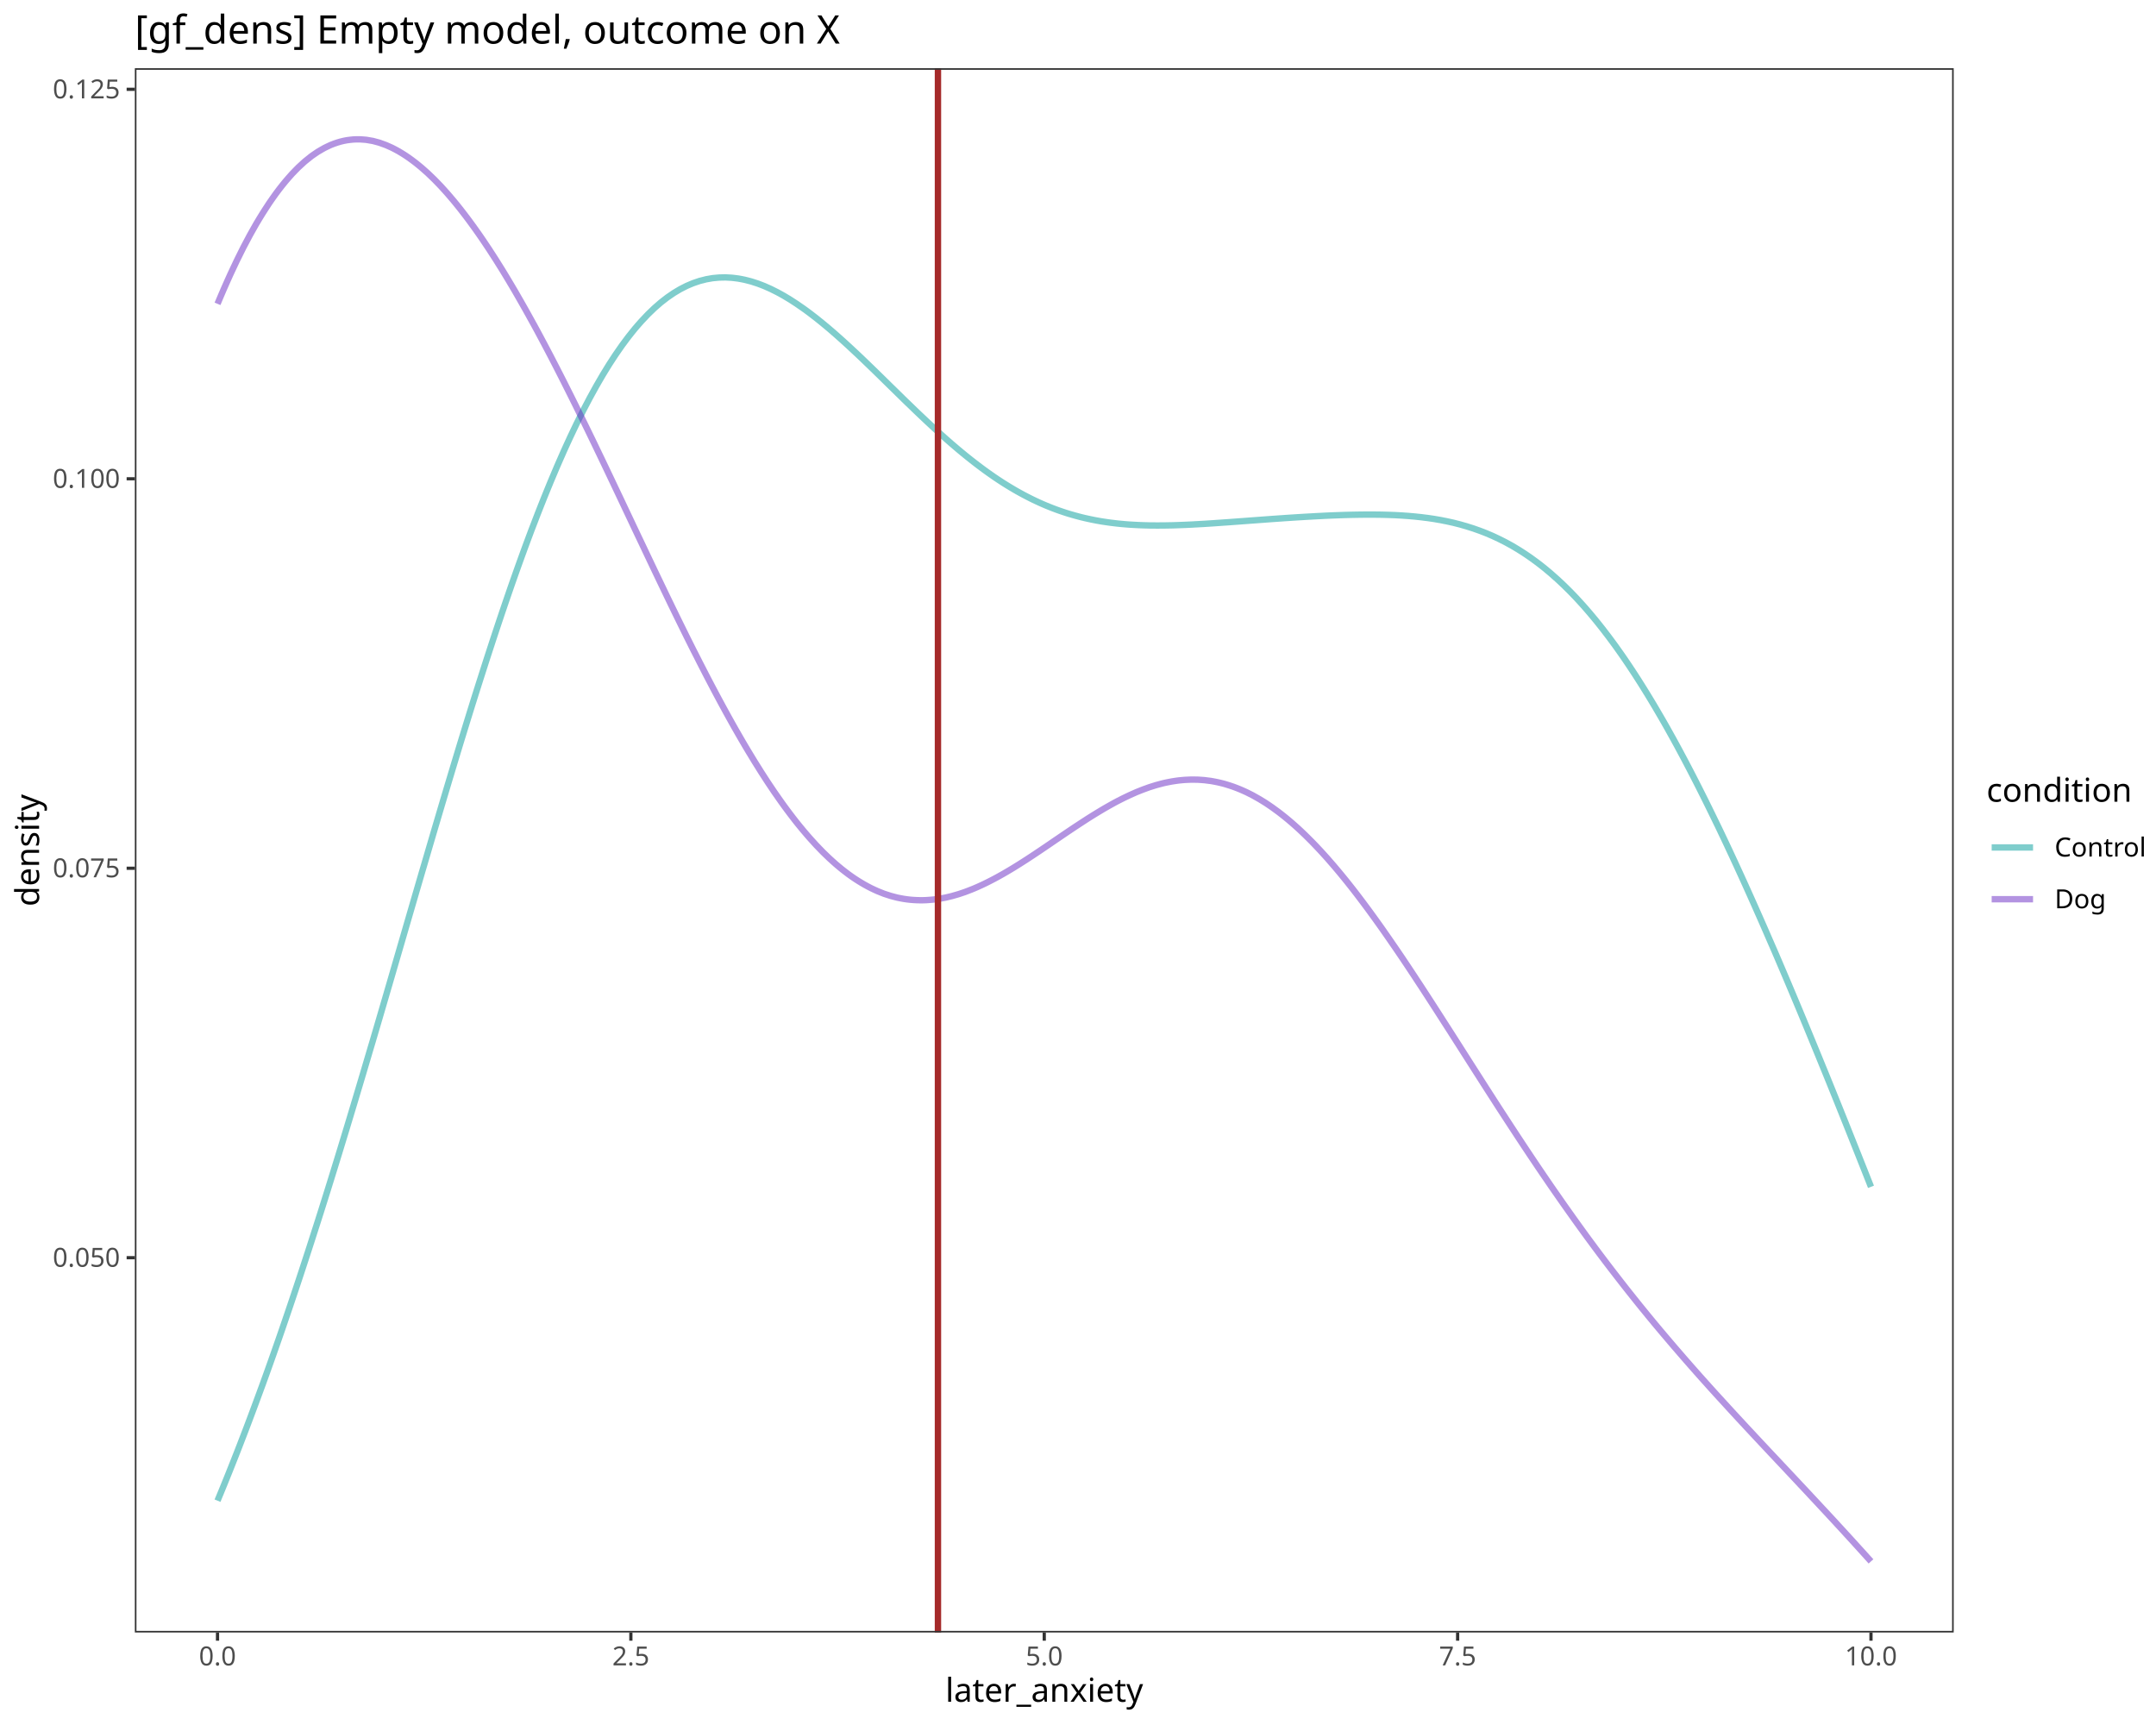
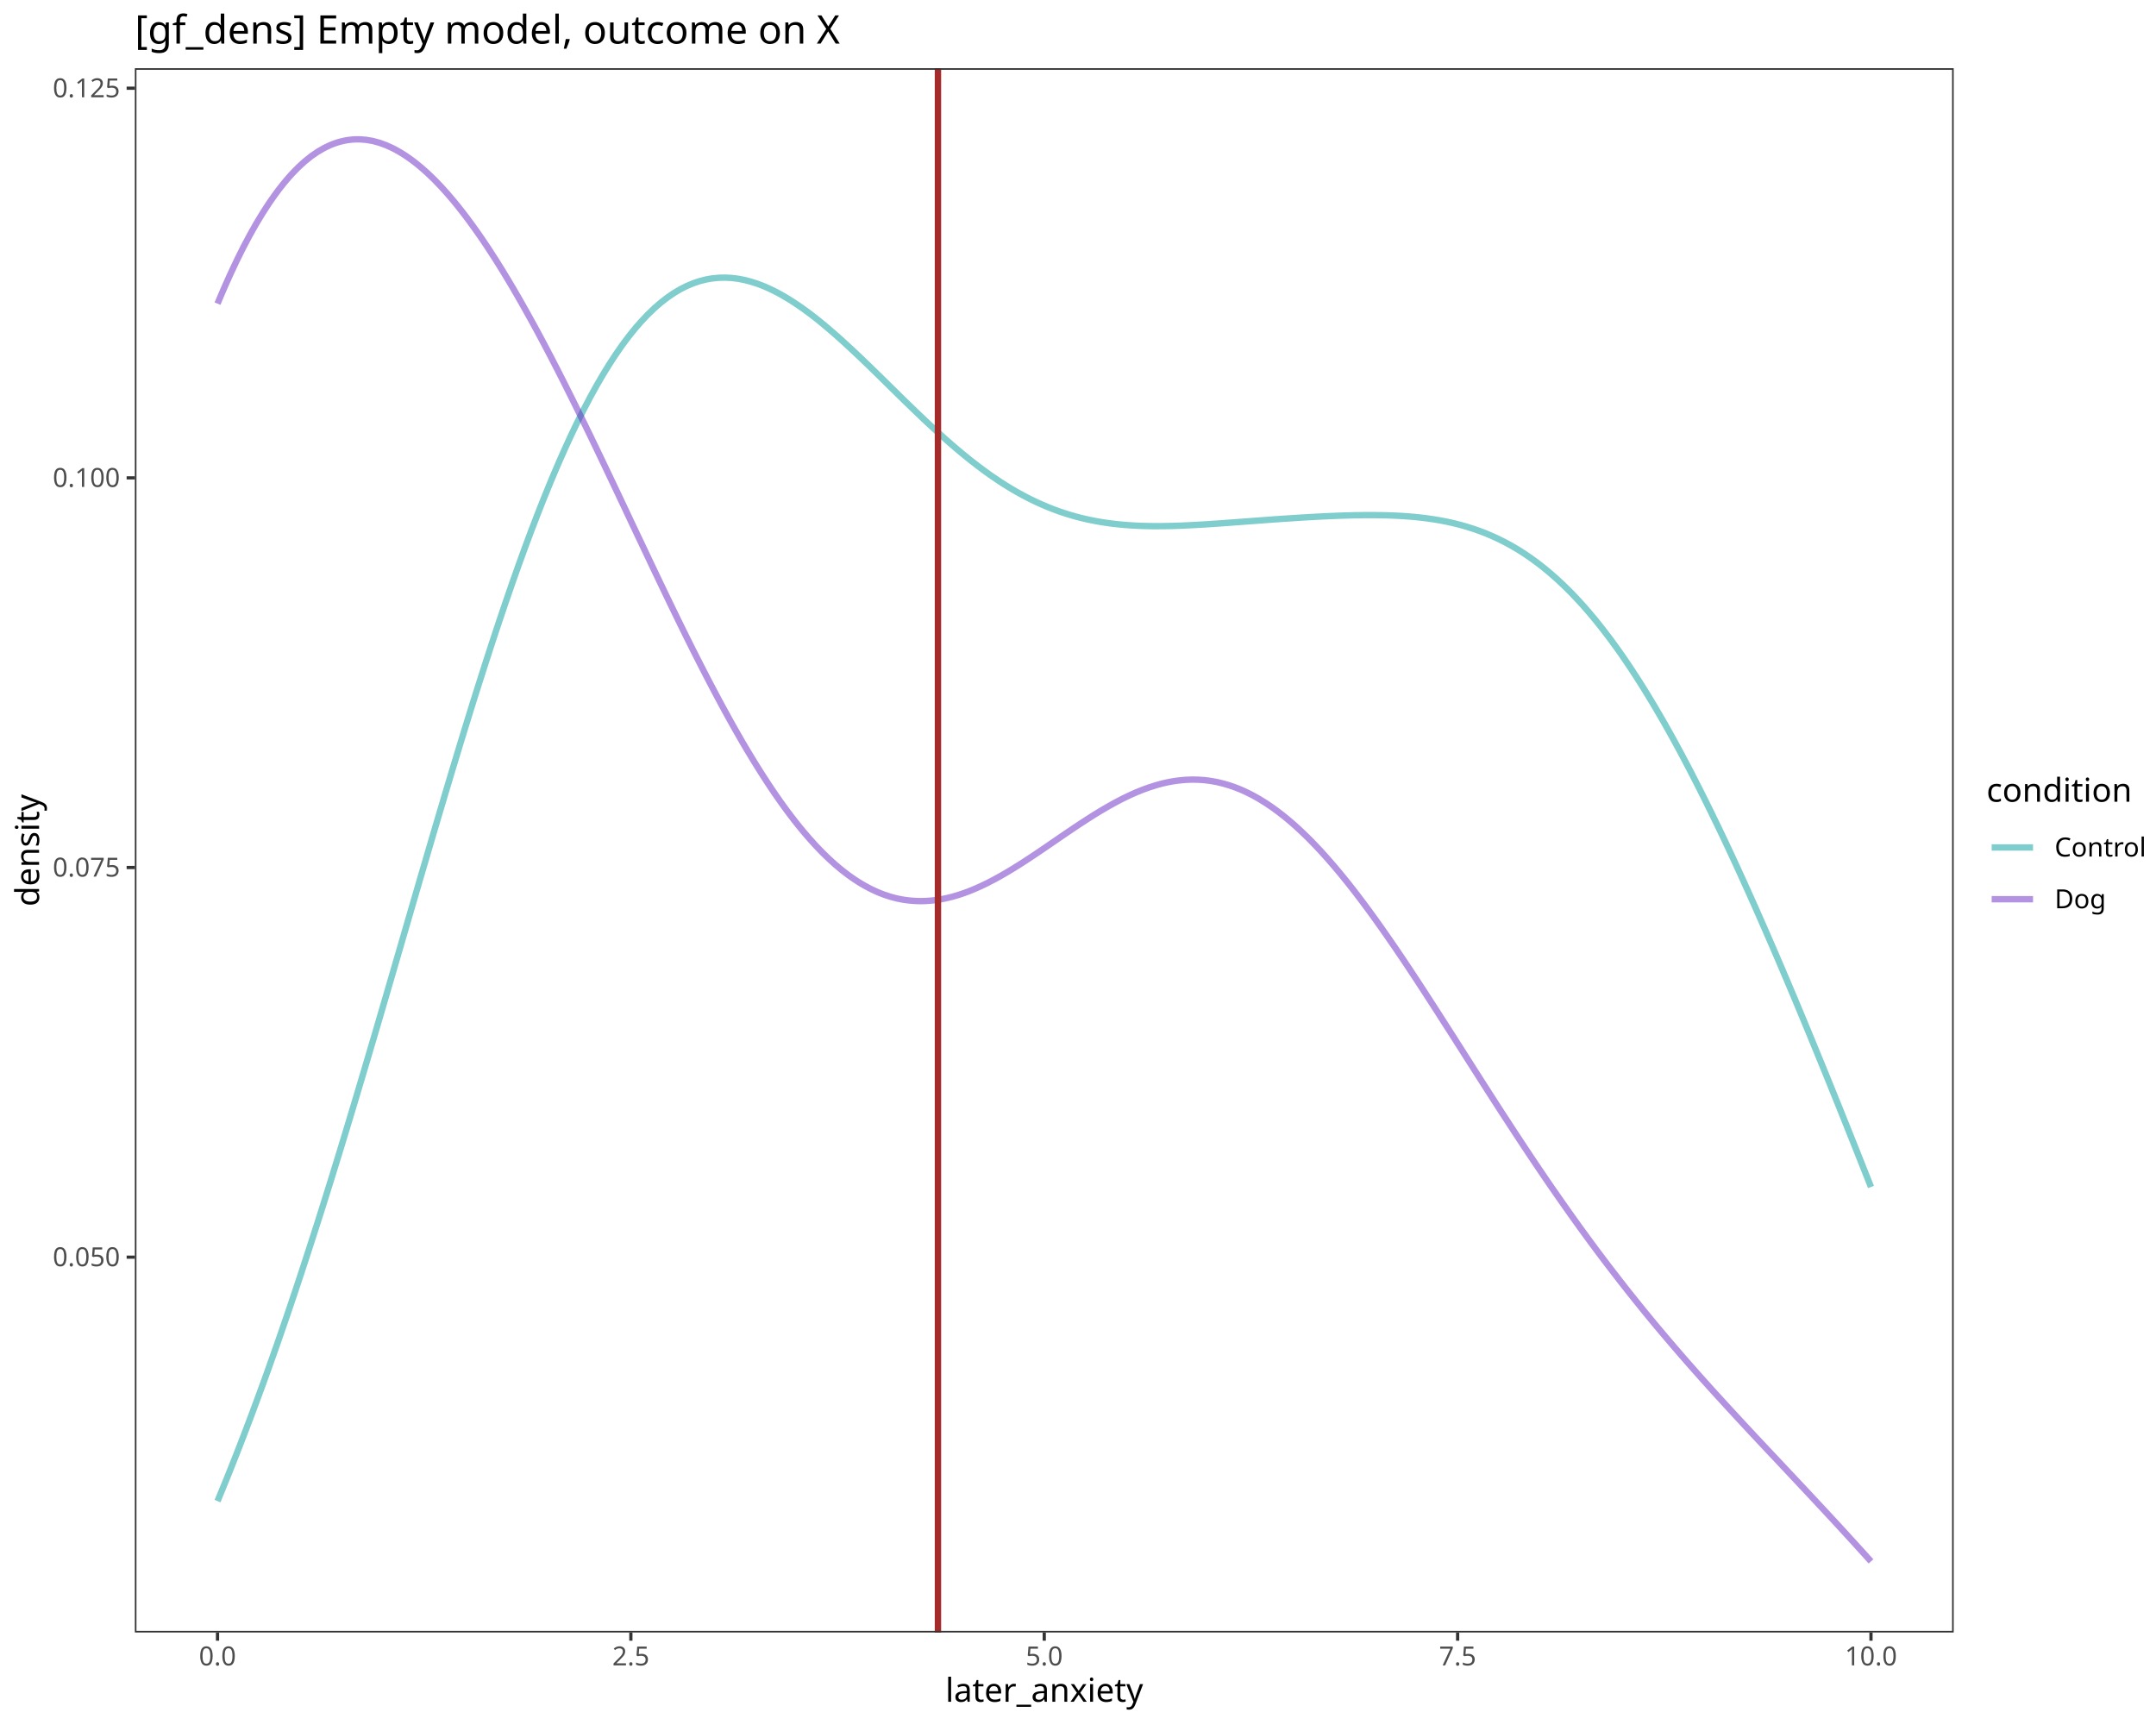
<svg xmlns="http://www.w3.org/2000/svg" class="svglite" data-engine-version="2.0" width="720.00pt" height="576.00pt" viewBox="0 0 720.00 576.00">
  <defs>
    <style type="text/css">
    .svglite line, .svglite polyline, .svglite polygon, .svglite path, .svglite rect, .svglite circle {
      fill: none;
      stroke: #000000;
      stroke-linecap: round;
      stroke-linejoin: round;
      stroke-miterlimit: 10.00;
    }
  </style>
  </defs>
  <rect width="100%" height="100%" style="stroke: none; fill: #FFFFFF;" />
  <defs>
    <clipPath id="cpMC4wMHw3MjAuMDB8MC4wMHw1NzYuMDA=">
      <rect x="0.00" y="0.00" width="720.00" height="576.00" />
    </clipPath>
  </defs>
  <g clip-path="url(#cpMC4wMHw3MjAuMDB8MC4wMHw1NzYuMDA=)">
    <rect x="0.00" y="0.00" width="720.00" height="576.00" style="stroke-width: 1.07; stroke: #FFFFFF; fill: #FFFFFF;" />
  </g>
  <defs>
    <clipPath id="cpNDUuMDN8NjUyLjQzfDIyLjc4fDU0NS4xMQ==">
      <rect x="45.03" y="22.78" width="607.41" height="522.33" />
    </clipPath>
  </defs>
  <g clip-path="url(#cpNDUuMDN8NjUyLjQzfDIyLjc4fDU0NS4xMQ==)">
    <rect x="45.03" y="22.78" width="607.41" height="522.33" style="stroke-width: 1.07; stroke: none; fill: #FFFFFF;" />
-     <polyline points="72.64,501.10 73.72,498.49 74.80,495.86 75.88,493.19 76.96,490.50 78.04,487.78 79.12,485.04 80.20,482.26 81.28,479.46 82.36,476.64 83.44,473.78 84.52,470.90 85.60,467.99 86.68,465.06 87.77,462.10 88.85,459.11 89.93,456.09 91.01,453.05 92.09,449.98 93.17,446.89 94.25,443.77 95.33,440.62 96.41,437.45 97.49,434.25 98.57,431.03 99.65,427.79 100.73,424.52 101.81,421.22 102.89,417.91 103.97,414.57 105.05,411.20 106.14,407.82 107.22,404.41 108.30,400.99 109.38,397.54 110.46,394.07 111.54,390.58 112.62,387.08 113.70,383.55 114.78,380.01 115.86,376.46 116.94,372.88 118.02,369.29 119.10,365.69 120.18,362.07 121.26,358.45 122.34,354.80 123.42,351.15 124.51,347.49 125.59,343.82 126.67,340.14 127.75,336.45 128.83,332.75 129.91,329.05 130.99,325.35 132.07,321.64 133.15,317.93 134.23,314.22 135.31,310.50 136.39,306.79 137.47,303.08 138.55,299.37 139.63,295.67 140.71,291.97 141.80,288.28 142.88,284.59 143.96,280.91 145.04,277.24 146.12,273.59 147.20,269.94 148.28,266.31 149.36,262.69 150.44,259.09 151.52,255.50 152.60,251.93 153.68,248.37 154.76,244.85 155.84,241.33 156.92,237.84 158.00,234.37 159.08,230.94 160.17,227.51 161.25,224.13 162.33,220.76 163.41,217.43 164.49,214.12 165.57,210.85 166.65,207.60 167.73,204.39 168.81,201.21 169.89,198.07 170.97,194.95 172.05,191.89 173.13,188.85 174.21,185.86 175.29,182.89 176.37,179.98 177.45,177.09 178.54,174.27 179.62,171.46 180.70,168.72 181.78,166.00 182.86,163.35 183.94,160.72 185.02,158.16 186.10,155.61 187.18,153.15 188.26,150.69 189.34,148.32 190.42,145.97 191.50,143.69 192.58,141.43 193.66,139.26 194.74,137.10 195.83,135.02 196.91,132.96 197.99,130.99 199.07,129.03 200.15,127.16 201.23,125.30 202.31,123.53 203.39,121.77 204.47,120.11 205.55,118.46 206.63,116.90 207.71,115.35 208.79,113.89 209.87,112.45 210.95,111.09 212.03,109.75 213.11,108.50 214.20,107.26 215.28,106.12 216.36,104.97 217.44,103.93 218.52,102.89 219.60,101.95 220.68,101.01 221.76,100.17 222.84,99.33 223.92,98.59 225.00,97.85 226.08,97.20 227.16,96.56 228.24,96.01 229.32,95.46 230.40,95.00 231.48,94.55 232.57,94.18 233.65,93.81 234.73,93.54 235.81,93.26 236.89,93.07 237.97,92.88 239.05,92.78 240.13,92.68 241.21,92.65 242.29,92.63 243.37,92.69 244.45,92.75 245.53,92.88 246.61,93.02 247.69,93.22 248.77,93.44 249.86,93.72 250.94,94.00 252.02,94.35 253.10,94.70 254.18,95.11 255.26,95.53 256.34,96.01 257.42,96.49 258.50,97.03 259.58,97.57 260.66,98.16 261.74,98.76 262.82,99.41 263.90,100.06 264.98,100.76 266.06,101.46 267.14,102.21 268.23,102.96 269.31,103.74 270.39,104.54 271.47,105.37 272.55,106.20 273.63,107.07 274.71,107.94 275.79,108.84 276.87,109.74 277.95,110.67 279.03,111.61 280.11,112.57 281.19,113.53 282.27,114.51 283.35,115.50 284.43,116.50 285.51,117.51 286.60,118.53 287.68,119.55 288.76,120.59 289.84,121.63 290.92,122.67 292.00,123.72 293.08,124.77 294.16,125.83 295.24,126.89 296.32,127.95 297.40,129.01 298.48,130.06 299.56,131.12 300.64,132.18 301.72,133.24 302.80,134.29 303.89,135.33 304.97,136.38 306.05,137.42 307.13,138.45 308.21,139.47 309.29,140.49 310.37,141.50 311.45,142.51 312.53,143.50 313.61,144.48 314.69,145.45 315.77,146.42 316.85,147.37 317.93,148.31 319.01,149.23 320.09,150.15 321.17,151.05 322.26,151.94 323.34,152.81 324.42,153.67 325.50,154.51 326.58,155.34 327.66,156.15 328.74,156.95 329.82,157.73 330.90,158.49 331.98,159.24 333.06,159.97 334.14,160.68 335.22,161.38 336.30,162.05 337.38,162.71 338.46,163.35 339.54,163.98 340.63,164.58 341.71,165.17 342.79,165.74 343.87,166.29 344.95,166.83 346.03,167.34 347.11,167.84 348.19,168.32 349.27,168.78 350.35,169.22 351.43,169.65 352.51,170.06 353.59,170.45 354.67,170.82 355.75,171.18 356.83,171.52 357.92,171.84 359.00,172.15 360.08,172.44 361.16,172.72 362.24,172.98 363.32,173.22 364.40,173.45 365.48,173.67 366.56,173.87 367.64,174.06 368.72,174.23 369.80,174.39 370.88,174.54 371.96,174.67 373.04,174.80 374.12,174.91 375.20,175.01 376.29,175.10 377.37,175.18 378.45,175.24 379.53,175.30 380.61,175.35 381.69,175.39 382.77,175.42 383.85,175.45 384.93,175.46 386.01,175.47 387.09,175.47 388.17,175.46 389.25,175.45 390.33,175.43 391.41,175.41 392.49,175.38 393.57,175.34 394.66,175.30 395.74,175.26 396.82,175.21 397.90,175.16 398.98,175.10 400.06,175.04 401.14,174.98 402.22,174.92 403.30,174.85 404.38,174.78 405.46,174.71 406.54,174.63 407.62,174.56 408.70,174.48 409.78,174.41 410.86,174.33 411.95,174.25 413.03,174.17 414.11,174.09 415.19,174.01 416.27,173.93 417.35,173.85 418.43,173.77 419.51,173.69 420.59,173.61 421.67,173.53 422.75,173.45 423.83,173.37 424.91,173.29 425.99,173.22 427.07,173.14 428.15,173.07 429.23,172.99 430.32,172.92 431.40,172.85 432.48,172.78 433.56,172.71 434.64,172.65 435.72,172.58 436.80,172.52 437.88,172.46 438.96,172.40 440.04,172.34 441.12,172.29 442.20,172.23 443.28,172.18 444.36,172.13 445.44,172.09 446.52,172.05 447.60,172.01 448.69,171.97 449.77,171.94 450.85,171.91 451.93,171.89 453.01,171.87 454.09,171.85 455.17,171.84 456.25,171.83 457.33,171.83 458.41,171.83 459.49,171.84 460.57,171.85 461.65,171.87 462.73,171.90 463.81,171.93 464.89,171.97 465.98,172.01 467.06,172.07 468.14,172.13 469.22,172.21 470.30,172.28 471.38,172.38 472.46,172.47 473.54,172.59 474.62,172.70 475.70,172.84 476.78,172.97 477.86,173.13 478.94,173.29 480.02,173.48 481.10,173.66 482.18,173.88 483.26,174.09 484.35,174.33 485.43,174.57 486.51,174.85 487.59,175.12 488.67,175.43 489.75,175.74 490.83,176.08 491.91,176.42 492.99,176.80 494.07,177.18 495.15,177.59 496.23,178.01 497.31,178.47 498.39,178.93 499.47,179.43 500.55,179.94 501.63,180.48 502.72,181.03 503.80,181.62 504.88,182.21 505.96,182.85 507.04,183.50 508.12,184.18 509.20,184.88 510.28,185.61 511.36,186.36 512.44,187.15 513.52,187.94 514.60,188.78 515.68,189.63 516.76,190.53 517.84,191.43 518.92,192.39 520.01,193.35 521.09,194.35 522.17,195.37 523.25,196.43 524.33,197.50 525.41,198.62 526.49,199.75 527.57,200.93 528.65,202.12 529.73,203.35 530.81,204.60 531.89,205.89 532.97,207.19 534.05,208.54 535.13,209.90 536.21,211.31 537.29,212.72 538.38,214.19 539.46,215.66 540.54,217.18 541.62,218.71 542.70,220.28 543.78,221.87 544.86,223.50 545.94,225.14 547.02,226.82 548.10,228.52 549.18,230.25 550.26,232.00 551.34,233.78 552.42,235.58 553.50,237.42 554.58,239.27 555.67,241.15 556.75,243.05 557.83,244.99 558.91,246.93 559.99,248.91 561.07,250.91 562.15,252.93 563.23,254.97 564.31,257.04 565.39,259.12 566.47,261.23 567.55,263.36 568.63,265.51 569.71,267.67 570.79,269.86 571.87,272.07 572.95,274.29 574.04,276.53 575.12,278.80 576.20,281.07 577.28,283.37 578.36,285.68 579.44,288.01 580.52,290.36 581.60,292.72 582.68,295.09 583.76,297.49 584.84,299.89 585.92,302.31 587.00,304.75 588.08,307.19 589.16,309.65 590.24,312.13 591.32,314.62 592.41,317.11 593.49,319.62 594.57,322.15 595.65,324.68 596.73,327.22 597.81,329.78 598.89,332.34 599.97,334.92 601.05,337.50 602.13,340.10 603.21,342.70 604.29,345.32 605.37,347.94 606.45,350.57 607.53,353.20 608.61,355.85 609.70,358.50 610.78,361.16 611.86,363.83 612.94,366.50 614.02,369.18 615.10,371.87 616.18,374.56 617.26,377.26 618.34,379.97 619.42,382.68 620.50,385.39 621.58,388.11 622.66,390.83 623.74,393.56 624.82,396.29 " style="stroke-width: 2.13; stroke: #009D9A; stroke-opacity: 0.50; stroke-linecap: butt;" />
-     <polyline points="72.64,101.45 73.72,98.89 74.80,96.38 75.88,93.94 76.96,91.54 78.04,89.24 79.12,86.95 80.20,84.78 81.28,82.61 82.36,80.57 83.44,78.53 84.52,76.61 85.60,74.70 86.68,72.90 87.77,71.13 88.85,69.45 89.93,67.80 91.01,66.24 92.09,64.72 93.17,63.28 94.25,61.90 95.33,60.57 96.41,59.32 97.49,58.10 98.57,56.98 99.65,55.88 100.73,54.89 101.81,53.90 102.89,53.04 103.97,52.17 105.05,51.42 106.14,50.68 107.22,50.05 108.30,49.43 109.38,48.90 110.46,48.40 111.54,47.98 112.62,47.61 113.70,47.29 114.78,47.03 115.86,46.82 116.94,46.68 118.02,46.57 119.10,46.53 120.18,46.53 121.26,46.60 122.34,46.69 123.42,46.88 124.51,47.06 125.59,47.35 126.67,47.64 127.75,48.03 128.83,48.42 129.91,48.89 130.99,49.38 132.07,49.94 133.15,50.53 134.23,51.18 135.31,51.86 136.39,52.59 137.47,53.37 138.55,54.18 139.63,55.04 140.71,55.93 141.80,56.89 142.88,57.85 143.96,58.89 145.04,59.93 146.12,61.04 147.20,62.16 148.28,63.35 149.36,64.55 150.44,65.81 151.52,67.08 152.60,68.40 153.68,69.75 154.76,71.14 155.84,72.55 156.92,74.00 158.00,75.48 159.08,76.99 160.17,78.54 161.25,80.11 162.33,81.72 163.41,83.34 164.49,85.01 165.57,86.68 166.65,88.41 167.73,90.13 168.81,91.91 169.89,93.70 170.97,95.52 172.05,97.35 173.13,99.23 174.21,101.11 175.29,103.02 176.37,104.95 177.45,106.90 178.54,108.87 179.62,110.86 180.70,112.88 181.78,114.90 182.86,116.95 183.94,119.01 185.02,121.10 186.10,123.19 187.18,125.31 188.26,127.43 189.34,129.58 190.42,131.73 191.50,133.90 192.58,136.08 193.66,138.27 194.74,140.47 195.83,142.69 196.91,144.91 197.99,147.14 199.07,149.38 200.15,151.63 201.23,153.88 202.31,156.14 203.39,158.41 204.47,160.68 205.55,162.96 206.63,165.23 207.71,167.51 208.79,169.80 209.87,172.08 210.95,174.36 212.03,176.65 213.11,178.93 214.20,181.21 215.28,183.49 216.36,185.77 217.44,188.04 218.52,190.31 219.60,192.57 220.68,194.82 221.76,197.07 222.84,199.32 223.92,201.55 225.00,203.77 226.08,205.99 227.16,208.19 228.24,210.38 229.32,212.57 230.40,214.73 231.48,216.89 232.57,219.02 233.65,221.16 234.73,223.26 235.81,225.36 236.89,227.43 237.97,229.49 239.05,231.53 240.13,233.55 241.21,235.55 242.29,237.53 243.37,239.49 244.45,241.43 245.53,243.34 246.61,245.23 247.69,247.10 248.77,248.94 249.86,250.77 250.94,252.55 252.02,254.33 253.10,256.05 254.18,257.78 255.26,259.45 256.34,261.12 257.42,262.73 258.50,264.34 259.58,265.89 260.66,267.43 261.74,268.94 262.82,270.41 263.90,271.85 264.98,273.26 266.06,274.64 267.14,275.97 268.23,277.29 269.31,278.56 270.39,279.81 271.47,281.00 272.55,282.19 273.63,283.31 274.71,284.43 275.79,285.48 276.87,286.52 277.95,287.50 279.03,288.47 280.11,289.38 281.19,290.27 282.27,291.11 283.35,291.93 284.43,292.70 285.51,293.44 286.60,294.14 287.68,294.80 288.76,295.43 289.84,296.02 290.92,296.58 292.00,297.09 293.08,297.58 294.16,298.01 295.24,298.44 296.32,298.79 297.40,299.14 298.48,299.43 299.56,299.71 300.64,299.93 301.72,300.13 302.80,300.29 303.89,300.42 304.97,300.51 306.05,300.57 307.13,300.60 308.21,300.60 309.29,300.57 310.37,300.49 311.45,300.40 312.53,300.27 313.61,300.12 314.69,299.92 315.77,299.72 316.85,299.46 317.93,299.20 319.01,298.89 320.09,298.58 321.17,298.22 322.26,297.85 323.34,297.44 324.42,297.02 325.50,296.58 326.58,296.11 327.66,295.62 328.74,295.11 329.82,294.58 330.90,294.03 331.98,293.47 333.06,292.89 334.14,292.29 335.22,291.68 336.30,291.05 337.38,290.41 338.46,289.76 339.54,289.09 340.63,288.41 341.71,287.72 342.79,287.03 343.87,286.32 344.95,285.61 346.03,284.89 347.11,284.17 348.19,283.44 349.27,282.71 350.35,281.98 351.43,281.24 352.51,280.50 353.59,279.77 354.67,279.03 355.75,278.30 356.83,277.57 357.92,276.84 359.00,276.12 360.08,275.41 361.16,274.70 362.24,274.00 363.32,273.30 364.40,272.62 365.48,271.95 366.56,271.29 367.64,270.64 368.72,270.00 369.80,269.38 370.88,268.77 371.96,268.17 373.04,267.59 374.12,267.04 375.20,266.49 376.29,265.97 377.37,265.46 378.45,264.98 379.53,264.50 380.61,264.07 381.69,263.64 382.77,263.25 383.85,262.86 384.93,262.52 386.01,262.18 387.09,261.89 388.17,261.60 389.25,261.35 390.33,261.13 391.41,260.93 392.49,260.76 393.57,260.61 394.66,260.50 395.74,260.41 396.82,260.36 397.90,260.32 398.98,260.33 400.06,260.35 401.14,260.42 402.22,260.50 403.30,260.64 404.38,260.77 405.46,260.97 406.54,261.18 407.62,261.43 408.70,261.70 409.78,262.02 410.86,262.36 411.95,262.73 413.03,263.14 414.11,263.57 415.19,264.04 416.27,264.53 417.35,265.07 418.43,265.62 419.51,266.23 420.59,266.84 421.67,267.50 422.75,268.17 423.83,268.90 424.91,269.64 425.99,270.43 427.07,271.22 428.15,272.06 429.23,272.92 430.32,273.82 431.40,274.74 432.48,275.69 433.56,276.66 434.64,277.67 435.72,278.70 436.80,279.76 437.88,280.84 438.96,281.95 440.04,283.09 441.12,284.24 442.20,285.43 443.28,286.62 444.36,287.87 445.44,289.11 446.52,290.39 447.60,291.68 448.69,293.01 449.77,294.34 450.85,295.70 451.93,297.07 453.01,298.47 454.09,299.89 455.17,301.32 456.25,302.77 457.33,304.23 458.41,305.72 459.49,307.21 460.57,308.72 461.65,310.24 462.73,311.79 463.81,313.34 464.89,314.91 465.98,316.48 467.06,318.07 468.14,319.66 469.22,321.27 470.30,322.89 471.38,324.52 472.46,326.15 473.54,327.80 474.62,329.44 475.70,331.10 476.78,332.76 477.86,334.43 478.94,336.10 480.02,337.78 481.10,339.46 482.18,341.15 483.26,342.83 484.35,344.52 485.43,346.22 486.51,347.91 487.59,349.60 488.67,351.30 489.75,352.99 490.83,354.69 491.91,356.38 492.99,358.07 494.07,359.76 495.15,361.45 496.23,363.14 497.31,364.82 498.39,366.50 499.47,368.18 500.55,369.86 501.63,371.52 502.72,373.19 503.80,374.85 504.88,376.50 505.96,378.15 507.04,379.80 508.12,381.43 509.20,383.07 510.28,384.69 511.36,386.31 512.44,387.92 513.52,389.53 514.60,391.12 515.68,392.71 516.76,394.29 517.84,395.87 518.92,397.43 520.01,398.99 521.09,400.54 522.17,402.09 523.25,403.62 524.33,405.14 525.41,406.66 526.49,408.17 527.57,409.67 528.65,411.16 529.73,412.65 530.81,414.12 531.89,415.58 532.97,417.04 534.05,418.49 535.13,419.92 536.21,421.35 537.29,422.77 538.38,424.19 539.46,425.59 540.54,426.98 541.62,428.37 542.70,429.75 543.78,431.12 544.86,432.48 545.94,433.83 547.02,435.18 548.10,436.52 549.18,437.84 550.26,439.17 551.34,440.48 552.42,441.79 553.50,443.08 554.58,444.37 555.67,445.66 556.75,446.93 557.83,448.20 558.91,449.47 559.99,450.72 561.07,451.97 562.15,453.22 563.23,454.46 564.31,455.69 565.39,456.92 566.47,458.14 567.55,459.36 568.63,460.57 569.71,461.77 570.79,462.98 571.87,464.17 572.95,465.37 574.04,466.56 575.12,467.74 576.20,468.92 577.28,470.10 578.36,471.28 579.44,472.45 580.52,473.62 581.60,474.78 582.68,475.95 583.76,477.11 584.84,478.27 585.92,479.43 587.00,480.58 588.08,481.74 589.16,482.89 590.24,484.04 591.32,485.20 592.41,486.35 593.49,487.50 594.57,488.65 595.65,489.80 596.73,490.95 597.81,492.10 598.89,493.25 599.97,494.40 601.05,495.56 602.13,496.71 603.21,497.86 604.29,499.02 605.37,500.18 606.45,501.33 607.53,502.49 608.61,503.66 609.70,504.82 610.78,505.99 611.86,507.15 612.94,508.32 614.02,509.50 615.10,510.67 616.18,511.85 617.26,513.03 618.34,514.21 619.42,515.40 620.50,516.59 621.58,517.78 622.66,518.97 623.74,520.17 624.82,521.37 " style="stroke-width: 2.13; stroke: #6929C4; stroke-opacity: 0.50; stroke-linecap: butt;" />
+     <polyline points="72.64,501.24 73.72,498.62 74.80,495.99 75.88,493.33 76.96,490.64 78.04,487.92 79.12,485.18 80.20,482.40 81.28,479.61 82.36,476.78 83.44,473.93 84.52,471.05 85.60,468.14 86.68,465.21 87.77,462.25 88.85,459.26 89.93,456.24 91.01,453.20 92.09,450.14 93.17,447.04 94.25,443.92 95.33,440.78 96.41,437.61 97.49,434.41 98.57,431.19 99.65,427.94 100.73,424.67 101.81,421.38 102.89,418.06 103.97,414.72 105.05,411.36 106.14,407.98 107.22,404.57 108.30,401.14 109.38,397.69 110.46,394.23 111.54,390.74 112.62,387.23 113.70,383.71 114.78,380.17 115.86,376.61 116.94,373.03 118.02,369.44 119.10,365.84 120.18,362.22 121.26,358.59 122.34,354.95 123.42,351.29 124.51,347.63 125.59,343.96 126.67,340.27 127.75,336.58 128.83,332.89 129.91,329.18 130.99,325.48 132.07,321.77 133.15,318.05 134.23,314.34 135.31,310.62 136.39,306.91 137.47,303.20 138.55,299.49 139.63,295.78 140.71,292.08 141.80,288.38 142.88,284.69 143.96,281.01 145.04,277.34 146.12,273.68 147.20,270.03 148.28,266.40 149.36,262.77 150.44,259.17 151.52,255.58 152.60,252.01 153.68,248.45 154.76,244.92 155.84,241.40 156.92,237.91 158.00,234.44 159.08,231.00 160.17,227.57 161.25,224.19 162.33,220.81 163.41,217.48 164.49,214.17 165.57,210.90 166.65,207.64 167.73,204.44 168.81,201.25 169.89,198.11 170.97,194.99 172.05,191.93 173.13,188.88 174.21,185.89 175.29,182.92 176.37,180.01 177.45,177.12 178.54,174.30 179.62,171.49 180.70,168.75 181.78,166.02 182.86,163.37 183.94,160.73 185.02,158.17 186.10,155.63 187.18,153.16 188.26,150.71 189.34,148.34 190.42,145.98 191.50,143.71 192.58,141.45 193.66,139.27 194.74,137.11 195.83,135.04 196.91,132.97 197.99,131.00 199.07,129.04 200.15,127.17 201.23,125.31 202.31,123.55 203.39,121.79 204.47,120.13 205.55,118.47 206.63,116.92 207.71,115.36 208.79,113.91 209.87,112.46 210.95,111.11 212.03,109.77 213.11,108.52 214.20,107.28 215.28,106.14 216.36,105.00 217.44,103.96 218.52,102.92 219.60,101.98 220.68,101.05 221.76,100.21 222.84,99.37 223.92,98.63 225.00,97.89 226.08,97.24 227.16,96.60 228.24,96.05 229.32,95.51 230.40,95.05 231.48,94.60 232.57,94.23 233.65,93.87 234.73,93.59 235.81,93.32 236.89,93.13 237.97,92.95 239.05,92.85 240.13,92.75 241.21,92.72 242.29,92.71 243.37,92.76 244.45,92.83 245.53,92.96 246.61,93.10 247.69,93.31 248.77,93.53 249.86,93.81 250.94,94.10 252.02,94.45 253.10,94.80 254.18,95.22 255.26,95.64 256.34,96.12 257.42,96.61 258.50,97.14 259.58,97.69 260.66,98.28 261.74,98.89 262.82,99.54 263.90,100.19 264.98,100.89 266.06,101.60 267.14,102.34 268.23,103.10 269.31,103.89 270.39,104.68 271.47,105.51 272.55,106.35 273.63,107.22 274.71,108.10 275.79,109.00 276.87,109.91 277.95,110.84 279.03,111.78 280.11,112.74 281.19,113.71 282.27,114.69 283.35,115.68 284.43,116.69 285.51,117.70 286.60,118.72 287.68,119.74 288.76,120.78 289.84,121.82 290.92,122.87 292.00,123.92 293.08,124.98 294.16,126.03 295.24,127.10 296.32,128.16 297.40,129.22 298.48,130.28 299.56,131.34 300.64,132.40 301.72,133.46 302.80,134.51 303.89,135.56 304.97,136.61 306.05,137.65 307.13,138.68 308.21,139.71 309.29,140.73 310.37,141.74 311.45,142.75 312.53,143.74 313.61,144.73 314.69,145.70 315.77,146.67 316.85,147.62 317.93,148.56 319.01,149.49 320.09,150.40 321.17,151.30 322.26,152.19 323.34,153.07 324.42,153.93 325.50,154.77 326.58,155.60 327.66,156.41 328.74,157.21 329.82,157.99 330.90,158.76 331.98,159.50 333.06,160.23 334.14,160.95 335.22,161.64 336.30,162.32 337.38,162.98 338.46,163.62 339.54,164.25 340.63,164.85 341.71,165.44 342.79,166.01 343.87,166.56 344.95,167.09 346.03,167.61 347.11,168.10 348.19,168.58 349.27,169.04 350.35,169.49 351.43,169.91 352.51,170.32 353.59,170.71 354.67,171.08 355.75,171.44 356.83,171.78 357.92,172.10 359.00,172.41 360.08,172.70 361.16,172.97 362.24,173.23 363.32,173.47 364.40,173.70 365.48,173.91 366.56,174.11 367.64,174.30 368.72,174.47 369.80,174.63 370.88,174.78 371.96,174.91 373.04,175.03 374.12,175.14 375.20,175.24 376.29,175.33 377.37,175.41 378.45,175.47 379.53,175.53 380.61,175.58 381.69,175.62 382.77,175.64 383.85,175.67 384.93,175.68 386.01,175.69 387.09,175.68 388.17,175.68 389.25,175.66 390.33,175.64 391.41,175.62 392.49,175.59 393.57,175.55 394.66,175.51 395.74,175.46 396.82,175.41 397.90,175.36 398.98,175.30 400.06,175.24 401.14,175.18 402.22,175.12 403.30,175.05 404.38,174.98 405.46,174.90 406.54,174.83 407.62,174.76 408.70,174.68 409.78,174.60 410.86,174.52 411.95,174.44 413.03,174.36 414.11,174.28 415.19,174.20 416.27,174.12 417.35,174.04 418.43,173.96 419.51,173.88 420.59,173.80 421.67,173.72 422.75,173.64 423.83,173.56 424.91,173.48 425.99,173.40 427.07,173.33 428.15,173.25 429.23,173.18 430.32,173.11 431.40,173.04 432.48,172.97 433.56,172.90 434.64,172.83 435.72,172.76 436.80,172.70 437.88,172.64 438.96,172.58 440.04,172.52 441.12,172.47 442.20,172.41 443.28,172.36 444.36,172.32 445.44,172.27 446.52,172.23 447.60,172.19 448.69,172.15 449.77,172.12 450.85,172.09 451.93,172.06 453.01,172.04 454.09,172.03 455.17,172.01 456.25,172.00 457.33,172.00 458.41,172.00 459.49,172.01 460.57,172.02 461.65,172.04 462.73,172.06 463.81,172.09 464.89,172.13 465.98,172.18 467.06,172.23 468.14,172.29 469.22,172.36 470.30,172.44 471.38,172.53 472.46,172.62 473.54,172.74 474.62,172.85 475.70,172.98 476.78,173.12 477.86,173.28 478.94,173.43 480.02,173.62 481.10,173.80 482.18,174.01 483.26,174.22 484.35,174.46 485.43,174.70 486.51,174.97 487.59,175.25 488.67,175.55 489.75,175.86 490.83,176.20 491.91,176.54 492.99,176.91 494.07,177.29 495.15,177.70 496.23,178.12 497.31,178.58 498.39,179.04 499.47,179.53 500.55,180.04 501.63,180.58 502.72,181.13 503.80,181.71 504.88,182.31 505.96,182.94 507.04,183.58 508.12,184.27 509.20,184.96 510.28,185.70 511.36,186.44 512.44,187.23 513.52,188.02 514.60,188.86 515.68,189.71 516.76,190.60 517.84,191.51 518.92,192.46 520.01,193.42 521.09,194.42 522.17,195.44 523.25,196.50 524.33,197.57 525.41,198.69 526.49,199.82 527.57,200.99 528.65,202.18 529.73,203.41 530.81,204.66 531.89,205.95 532.97,207.25 534.05,208.60 535.13,209.96 536.21,211.37 537.29,212.78 538.38,214.25 539.46,215.72 540.54,217.24 541.62,218.77 542.70,220.34 543.78,221.93 544.86,223.56 545.94,225.20 547.02,226.88 548.10,228.58 549.18,230.31 550.26,232.06 551.34,233.84 552.42,235.64 553.50,237.48 554.58,239.33 555.67,241.22 556.75,243.12 557.83,245.05 558.91,247.00 559.99,248.98 561.07,250.97 562.15,253.00 563.23,255.04 564.31,257.10 565.39,259.19 566.47,261.30 567.55,263.42 568.63,265.57 569.71,267.74 570.79,269.93 571.87,272.13 572.95,274.36 574.04,276.60 575.12,278.87 576.20,281.14 577.28,283.44 578.36,285.75 579.44,288.08 580.52,290.43 581.60,292.79 582.68,295.17 583.76,297.56 584.84,299.96 585.92,302.38 587.00,304.82 588.08,307.27 589.16,309.73 590.24,312.20 591.32,314.69 592.41,317.19 593.49,319.70 594.57,322.22 595.65,324.75 596.73,327.30 597.81,329.85 598.89,332.42 599.97,334.99 601.05,337.58 602.13,340.17 603.21,342.77 604.29,345.39 605.37,348.01 606.45,350.64 607.53,353.27 608.61,355.92 609.70,358.57 610.78,361.23 611.86,363.90 612.94,366.57 614.02,369.25 615.10,371.94 616.18,374.63 617.26,377.33 618.34,380.03 619.42,382.74 620.50,385.45 621.58,388.17 622.66,390.90 623.74,393.62 624.82,396.35 " style="stroke-width: 2.13; stroke: #009D9A; stroke-opacity: 0.50; stroke-linecap: butt;" />
+     <polyline points="72.64,101.39 73.72,98.82 74.80,96.31 75.88,93.87 76.96,91.47 78.04,89.17 79.12,86.88 80.20,84.71 81.28,82.54 82.36,80.50 83.44,78.46 84.52,76.54 85.60,74.64 86.68,72.84 87.77,71.06 88.85,69.38 89.93,67.74 91.01,66.18 92.09,64.67 93.17,63.22 94.25,61.84 95.33,60.51 96.41,59.26 97.49,58.05 98.57,56.93 99.65,55.84 100.73,54.84 101.81,53.86 102.89,53.00 103.97,52.13 105.05,51.39 106.14,50.65 107.22,50.02 108.30,49.40 109.38,48.88 110.46,48.38 111.54,47.96 112.62,47.59 113.70,47.28 114.78,47.02 115.86,46.81 116.94,46.67 118.02,46.56 119.10,46.53 120.18,46.53 121.26,46.61 122.34,46.70 123.42,46.89 124.51,47.07 125.59,47.37 126.67,47.66 127.75,48.05 128.83,48.44 129.91,48.92 130.99,49.41 132.07,49.97 133.15,50.57 134.23,51.21 135.31,51.90 136.39,52.63 137.47,53.41 138.55,54.22 139.63,55.09 140.71,55.98 141.80,56.94 142.88,57.91 143.96,58.95 145.04,59.99 146.12,61.11 147.20,62.23 148.28,63.42 149.36,64.62 150.44,65.88 151.52,67.15 152.60,68.48 153.68,69.83 154.76,71.22 155.84,72.63 156.92,74.09 158.00,75.57 159.08,77.08 160.17,78.63 161.25,80.20 162.33,81.81 163.41,83.44 164.49,85.11 165.57,86.78 166.65,88.51 167.73,90.24 168.81,92.02 169.89,93.81 170.97,95.63 172.05,97.47 173.13,99.34 174.21,101.23 175.29,103.14 176.37,105.07 177.45,107.03 178.54,109.00 179.62,110.99 180.70,113.01 181.78,115.03 182.86,117.09 183.94,119.15 185.02,121.24 186.10,123.33 187.18,125.45 188.26,127.57 189.34,129.73 190.42,131.88 191.50,134.05 192.58,136.23 193.66,138.43 194.74,140.63 195.83,142.85 196.91,145.07 197.99,147.31 199.07,149.55 200.15,151.80 201.23,154.06 202.31,156.32 203.39,158.59 204.47,160.86 205.55,163.14 206.63,165.41 207.71,167.70 208.79,169.98 209.87,172.27 210.95,174.56 212.03,176.84 213.11,179.13 214.20,181.41 215.28,183.69 216.36,185.97 217.44,188.25 218.52,190.52 219.60,192.78 220.68,195.04 221.76,197.29 222.84,199.53 223.92,201.77 225.00,204.00 226.08,206.21 227.16,208.42 228.24,210.61 229.32,212.80 230.40,214.97 231.48,217.13 232.57,219.27 233.65,221.40 234.73,223.51 235.81,225.61 236.89,227.68 237.97,229.74 239.05,231.78 240.13,233.81 241.21,235.81 242.29,237.79 243.37,239.76 244.45,241.69 245.53,243.61 246.61,245.50 247.69,247.38 248.77,249.22 249.86,251.05 250.94,252.83 252.02,254.61 253.10,256.34 254.18,258.06 255.26,259.74 256.34,261.40 257.42,263.02 258.50,264.63 259.58,266.19 260.66,267.73 261.74,269.23 262.82,270.71 263.90,272.15 264.98,273.56 266.06,274.94 267.14,276.28 268.23,277.60 269.31,278.86 270.39,280.12 271.47,281.31 272.55,282.50 273.63,283.62 274.71,284.74 275.79,285.79 276.87,286.83 277.95,287.81 279.03,288.78 280.11,289.69 281.19,290.58 282.27,291.42 283.35,292.24 284.43,293.01 285.51,293.75 286.60,294.45 287.68,295.11 288.76,295.74 289.84,296.32 290.92,296.89 292.00,297.39 293.08,297.89 294.16,298.32 295.24,298.74 296.32,299.09 297.40,299.45 298.48,299.73 299.56,300.01 300.64,300.23 301.72,300.43 302.80,300.58 303.89,300.71 304.97,300.80 306.05,300.86 307.13,300.89 308.21,300.88 309.29,300.85 310.37,300.77 311.45,300.68 312.53,300.54 313.61,300.39 314.69,300.19 315.77,299.98 316.85,299.72 317.93,299.46 319.01,299.15 320.09,298.83 321.17,298.47 322.26,298.09 323.34,297.69 324.42,297.26 325.50,296.81 326.58,296.34 327.66,295.85 328.74,295.34 329.82,294.81 330.90,294.25 331.98,293.69 333.06,293.10 334.14,292.50 335.22,291.88 336.30,291.25 337.38,290.60 338.46,289.95 339.54,289.27 340.63,288.60 341.71,287.90 342.79,287.20 343.87,286.49 344.95,285.78 346.03,285.05 347.11,284.33 348.19,283.59 349.27,282.86 350.35,282.12 351.43,281.38 352.51,280.64 353.59,279.90 354.67,279.16 355.75,278.42 356.83,277.69 357.92,276.96 359.00,276.23 360.08,275.51 361.16,274.80 362.24,274.10 363.32,273.40 364.40,272.71 365.48,272.03 366.56,271.37 367.64,270.71 368.72,270.08 369.80,269.45 370.88,268.84 371.96,268.24 373.04,267.66 374.12,267.09 375.20,266.54 376.29,266.02 377.37,265.50 378.45,265.02 379.53,264.54 380.61,264.11 381.69,263.67 382.77,263.28 383.85,262.89 384.93,262.55 386.01,262.21 387.09,261.91 388.17,261.62 389.25,261.37 390.33,261.14 391.41,260.94 392.49,260.77 393.57,260.62 394.66,260.51 395.74,260.41 396.82,260.36 397.90,260.32 398.98,260.33 400.06,260.35 401.14,260.42 402.22,260.49 403.30,260.63 404.38,260.77 405.46,260.97 406.54,261.17 407.62,261.43 408.70,261.70 409.78,262.01 410.86,262.35 411.95,262.72 413.03,263.13 414.11,263.56 415.19,264.03 416.27,264.53 417.35,265.06 418.43,265.61 419.51,266.22 420.59,266.83 421.67,267.50 422.75,268.17 423.83,268.90 424.91,269.63 425.99,270.42 427.07,271.22 428.15,272.06 429.23,272.92 430.32,273.82 431.40,274.74 432.48,275.69 433.56,276.67 434.64,277.68 435.72,278.71 436.80,279.76 437.88,280.85 438.96,281.96 440.04,283.10 441.12,284.25 442.20,285.45 443.28,286.65 444.36,287.89 445.44,289.13 446.52,290.42 447.60,291.71 448.69,293.04 449.77,294.37 450.85,295.74 451.93,297.11 453.01,298.51 454.09,299.93 455.17,301.36 456.25,302.81 457.33,304.28 458.41,305.76 459.49,307.26 460.57,308.78 461.65,310.30 462.73,311.85 463.81,313.40 464.89,314.97 465.98,316.54 467.06,318.14 468.14,319.73 469.22,321.34 470.30,322.96 471.38,324.59 472.46,326.23 473.54,327.87 474.62,329.52 475.70,331.18 476.78,332.85 477.86,334.52 478.94,336.19 480.02,337.87 481.10,339.55 482.18,341.24 483.26,342.93 484.35,344.62 485.43,346.31 486.51,348.01 487.59,349.70 488.67,351.40 489.75,353.10 490.83,354.79 491.91,356.49 492.99,358.18 494.07,359.87 495.15,361.56 496.23,363.25 497.31,364.93 498.39,366.62 499.47,368.29 500.55,369.97 501.63,371.64 502.72,373.30 503.80,374.96 504.88,376.62 505.96,378.27 507.04,379.91 508.12,381.55 509.20,383.18 510.28,384.81 511.36,386.43 512.44,388.04 513.52,389.64 514.60,391.24 515.68,392.83 516.76,394.41 517.84,395.99 518.92,397.55 520.01,399.11 521.09,400.66 522.17,402.20 523.25,403.74 524.33,405.26 525.41,406.78 526.49,408.28 527.57,409.79 528.65,411.27 529.73,412.76 530.81,414.23 531.89,415.70 532.97,417.15 534.05,418.60 535.13,420.03 536.21,421.46 537.29,422.88 538.38,424.29 539.46,425.69 540.54,427.09 541.62,428.47 542.70,429.85 543.78,431.22 544.86,432.58 545.94,433.93 547.02,435.27 548.10,436.61 549.18,437.94 550.26,439.26 551.34,440.57 552.42,441.88 553.50,443.17 554.58,444.46 555.67,445.74 556.75,447.02 557.83,448.29 558.91,449.55 559.99,450.81 561.07,452.06 562.15,453.30 563.23,454.54 564.31,455.77 565.39,456.99 566.47,458.21 567.55,459.43 568.63,460.64 569.71,461.84 570.79,463.04 571.87,464.24 572.95,465.43 574.04,466.62 575.12,467.80 576.20,468.98 577.28,470.16 578.36,471.33 579.44,472.50 580.52,473.67 581.60,474.83 582.68,476.00 583.76,477.16 584.84,478.32 585.92,479.47 587.00,480.63 588.08,481.78 589.16,482.93 590.24,484.08 591.32,485.23 592.41,486.38 593.49,487.53 594.57,488.68 595.65,489.83 596.73,490.98 597.81,492.13 598.89,493.28 599.97,494.43 601.05,495.58 602.13,496.73 603.21,497.88 604.29,499.04 605.37,500.19 606.45,501.35 607.53,502.51 608.61,503.67 609.70,504.83 610.78,506.00 611.86,507.16 612.94,508.33 614.02,509.50 615.10,510.68 616.18,511.85 617.26,513.04 618.34,514.22 619.42,515.40 620.50,516.59 621.58,517.78 622.66,518.97 623.74,520.17 624.82,521.37 " style="stroke-width: 2.13; stroke: #6929C4; stroke-opacity: 0.50; stroke-linecap: butt;" />
    <line x1="313.23" y1="545.11" x2="313.23" y2="22.78" style="stroke-width: 2.13; stroke: #A52A2A; stroke-linecap: butt;" />
    <rect x="45.03" y="22.78" width="607.41" height="522.33" style="stroke-width: 1.07; stroke: #333333;" />
  </g>
  <g clip-path="url(#cpMC4wMHw3MjAuMDB8MC4wMHw1NzYuMDA=)">
-     <text x="40.10" y="422.99" text-anchor="end" style="font-size: 8.80px; fill: #4D4D4D; font-family: sans;" textLength="22.02px" lengthAdjust="spacingAndGlyphs">0.050</text>
-     <text x="40.10" y="292.94" text-anchor="end" style="font-size: 8.80px; fill: #4D4D4D; font-family: sans;" textLength="22.02px" lengthAdjust="spacingAndGlyphs">0.075</text>
-     <text x="40.10" y="162.90" text-anchor="end" style="font-size: 8.80px; fill: #4D4D4D; font-family: sans;" textLength="22.02px" lengthAdjust="spacingAndGlyphs">0.100</text>
-     <text x="40.10" y="32.85" text-anchor="end" style="font-size: 8.80px; fill: #4D4D4D; font-family: sans;" textLength="22.02px" lengthAdjust="spacingAndGlyphs">0.125</text>
-     <polyline points="42.29,419.96 45.03,419.96 " style="stroke-width: 1.07; stroke: #333333; stroke-linecap: butt;" />
-     <polyline points="42.29,289.92 45.03,289.92 " style="stroke-width: 1.07; stroke: #333333; stroke-linecap: butt;" />
-     <polyline points="42.29,159.87 45.03,159.87 " style="stroke-width: 1.07; stroke: #333333; stroke-linecap: butt;" />
-     <polyline points="42.29,29.82 45.03,29.82 " style="stroke-width: 1.07; stroke: #333333; stroke-linecap: butt;" />
+     <text x="40.10" y="422.80" text-anchor="end" style="font-size: 8.80px; fill: #4D4D4D; font-family: sans;" textLength="22.02px" lengthAdjust="spacingAndGlyphs">0.050</text>
+     <text x="40.10" y="292.70" text-anchor="end" style="font-size: 8.80px; fill: #4D4D4D; font-family: sans;" textLength="22.02px" lengthAdjust="spacingAndGlyphs">0.075</text>
+     <text x="40.10" y="162.59" text-anchor="end" style="font-size: 8.80px; fill: #4D4D4D; font-family: sans;" textLength="22.02px" lengthAdjust="spacingAndGlyphs">0.100</text>
+     <text x="40.10" y="32.48" text-anchor="end" style="font-size: 8.80px; fill: #4D4D4D; font-family: sans;" textLength="22.02px" lengthAdjust="spacingAndGlyphs">0.125</text>
+     <polyline points="42.29,419.78 45.03,419.78 " style="stroke-width: 1.07; stroke: #333333; stroke-linecap: butt;" />
+     <polyline points="42.29,289.67 45.03,289.67 " style="stroke-width: 1.07; stroke: #333333; stroke-linecap: butt;" />
+     <polyline points="42.29,159.56 45.03,159.56 " style="stroke-width: 1.07; stroke: #333333; stroke-linecap: butt;" />
+     <polyline points="42.29,29.45 45.03,29.45 " style="stroke-width: 1.07; stroke: #333333; stroke-linecap: butt;" />
    <polyline points="72.64,547.85 72.64,545.11 " style="stroke-width: 1.07; stroke: #333333; stroke-linecap: butt;" />
    <polyline points="210.68,547.85 210.68,545.11 " style="stroke-width: 1.07; stroke: #333333; stroke-linecap: butt;" />
    <polyline points="348.73,547.85 348.73,545.11 " style="stroke-width: 1.07; stroke: #333333; stroke-linecap: butt;" />
    <polyline points="486.78,547.85 486.78,545.11 " style="stroke-width: 1.07; stroke: #333333; stroke-linecap: butt;" />
    <polyline points="624.82,547.85 624.82,545.11 " style="stroke-width: 1.07; stroke: #333333; stroke-linecap: butt;" />
    <text x="72.64" y="556.10" text-anchor="middle" style="font-size: 8.80px; fill: #4D4D4D; font-family: sans;" textLength="12.23px" lengthAdjust="spacingAndGlyphs">0.0</text>
    <text x="210.68" y="556.10" text-anchor="middle" style="font-size: 8.80px; fill: #4D4D4D; font-family: sans;" textLength="12.23px" lengthAdjust="spacingAndGlyphs">2.5</text>
    <text x="348.73" y="556.10" text-anchor="middle" style="font-size: 8.80px; fill: #4D4D4D; font-family: sans;" textLength="12.23px" lengthAdjust="spacingAndGlyphs">5.0</text>
    <text x="486.78" y="556.10" text-anchor="middle" style="font-size: 8.80px; fill: #4D4D4D; font-family: sans;" textLength="12.23px" lengthAdjust="spacingAndGlyphs">7.5</text>
    <text x="624.82" y="556.10" text-anchor="middle" style="font-size: 8.80px; fill: #4D4D4D; font-family: sans;" textLength="17.13px" lengthAdjust="spacingAndGlyphs">10.0</text>
    <text x="348.73" y="568.24" text-anchor="middle" style="font-size: 11.00px; font-family: sans;" textLength="62.38px" lengthAdjust="spacingAndGlyphs">later_anxiety</text>
    <text transform="translate(13.05,283.95) rotate(-90)" text-anchor="middle" style="font-size: 11.00px; font-family: sans;" textLength="34.86px" lengthAdjust="spacingAndGlyphs">density</text>
    <rect x="663.39" y="259.00" width="51.13" height="49.89" style="stroke-width: 1.07; stroke: none; fill: #FFFFFF;" />
    <text x="663.39" y="267.71" style="font-size: 11.00px; font-family: sans;" textLength="44.04px" lengthAdjust="spacingAndGlyphs">condition</text>
    <rect x="663.39" y="274.33" width="17.28" height="17.28" style="stroke-width: 1.07; stroke: none; fill: #FFFFFF;" />
    <line x1="665.12" y1="282.97" x2="678.94" y2="282.97" style="stroke-width: 2.13; stroke: #009D9A; stroke-opacity: 0.50; stroke-linecap: butt;" />
    <rect x="663.39" y="291.61" width="17.28" height="17.28" style="stroke-width: 1.07; stroke: none; fill: #FFFFFF;" />
    <line x1="665.12" y1="300.25" x2="678.94" y2="300.25" style="stroke-width: 2.13; stroke: #6929C4; stroke-opacity: 0.50; stroke-linecap: butt;" />
    <text x="686.15" y="286.00" style="font-size: 8.80px; font-family: sans;" textLength="28.37px" lengthAdjust="spacingAndGlyphs">Control</text>
    <text x="686.15" y="303.28" style="font-size: 8.80px; font-family: sans;" textLength="16.15px" lengthAdjust="spacingAndGlyphs">Dog</text>
    <text x="45.03" y="14.56" style="font-size: 13.20px; font-family: sans;" textLength="223.83px" lengthAdjust="spacingAndGlyphs">[gf_dens] Empty model, outcome on X</text>
  </g>
</svg>
